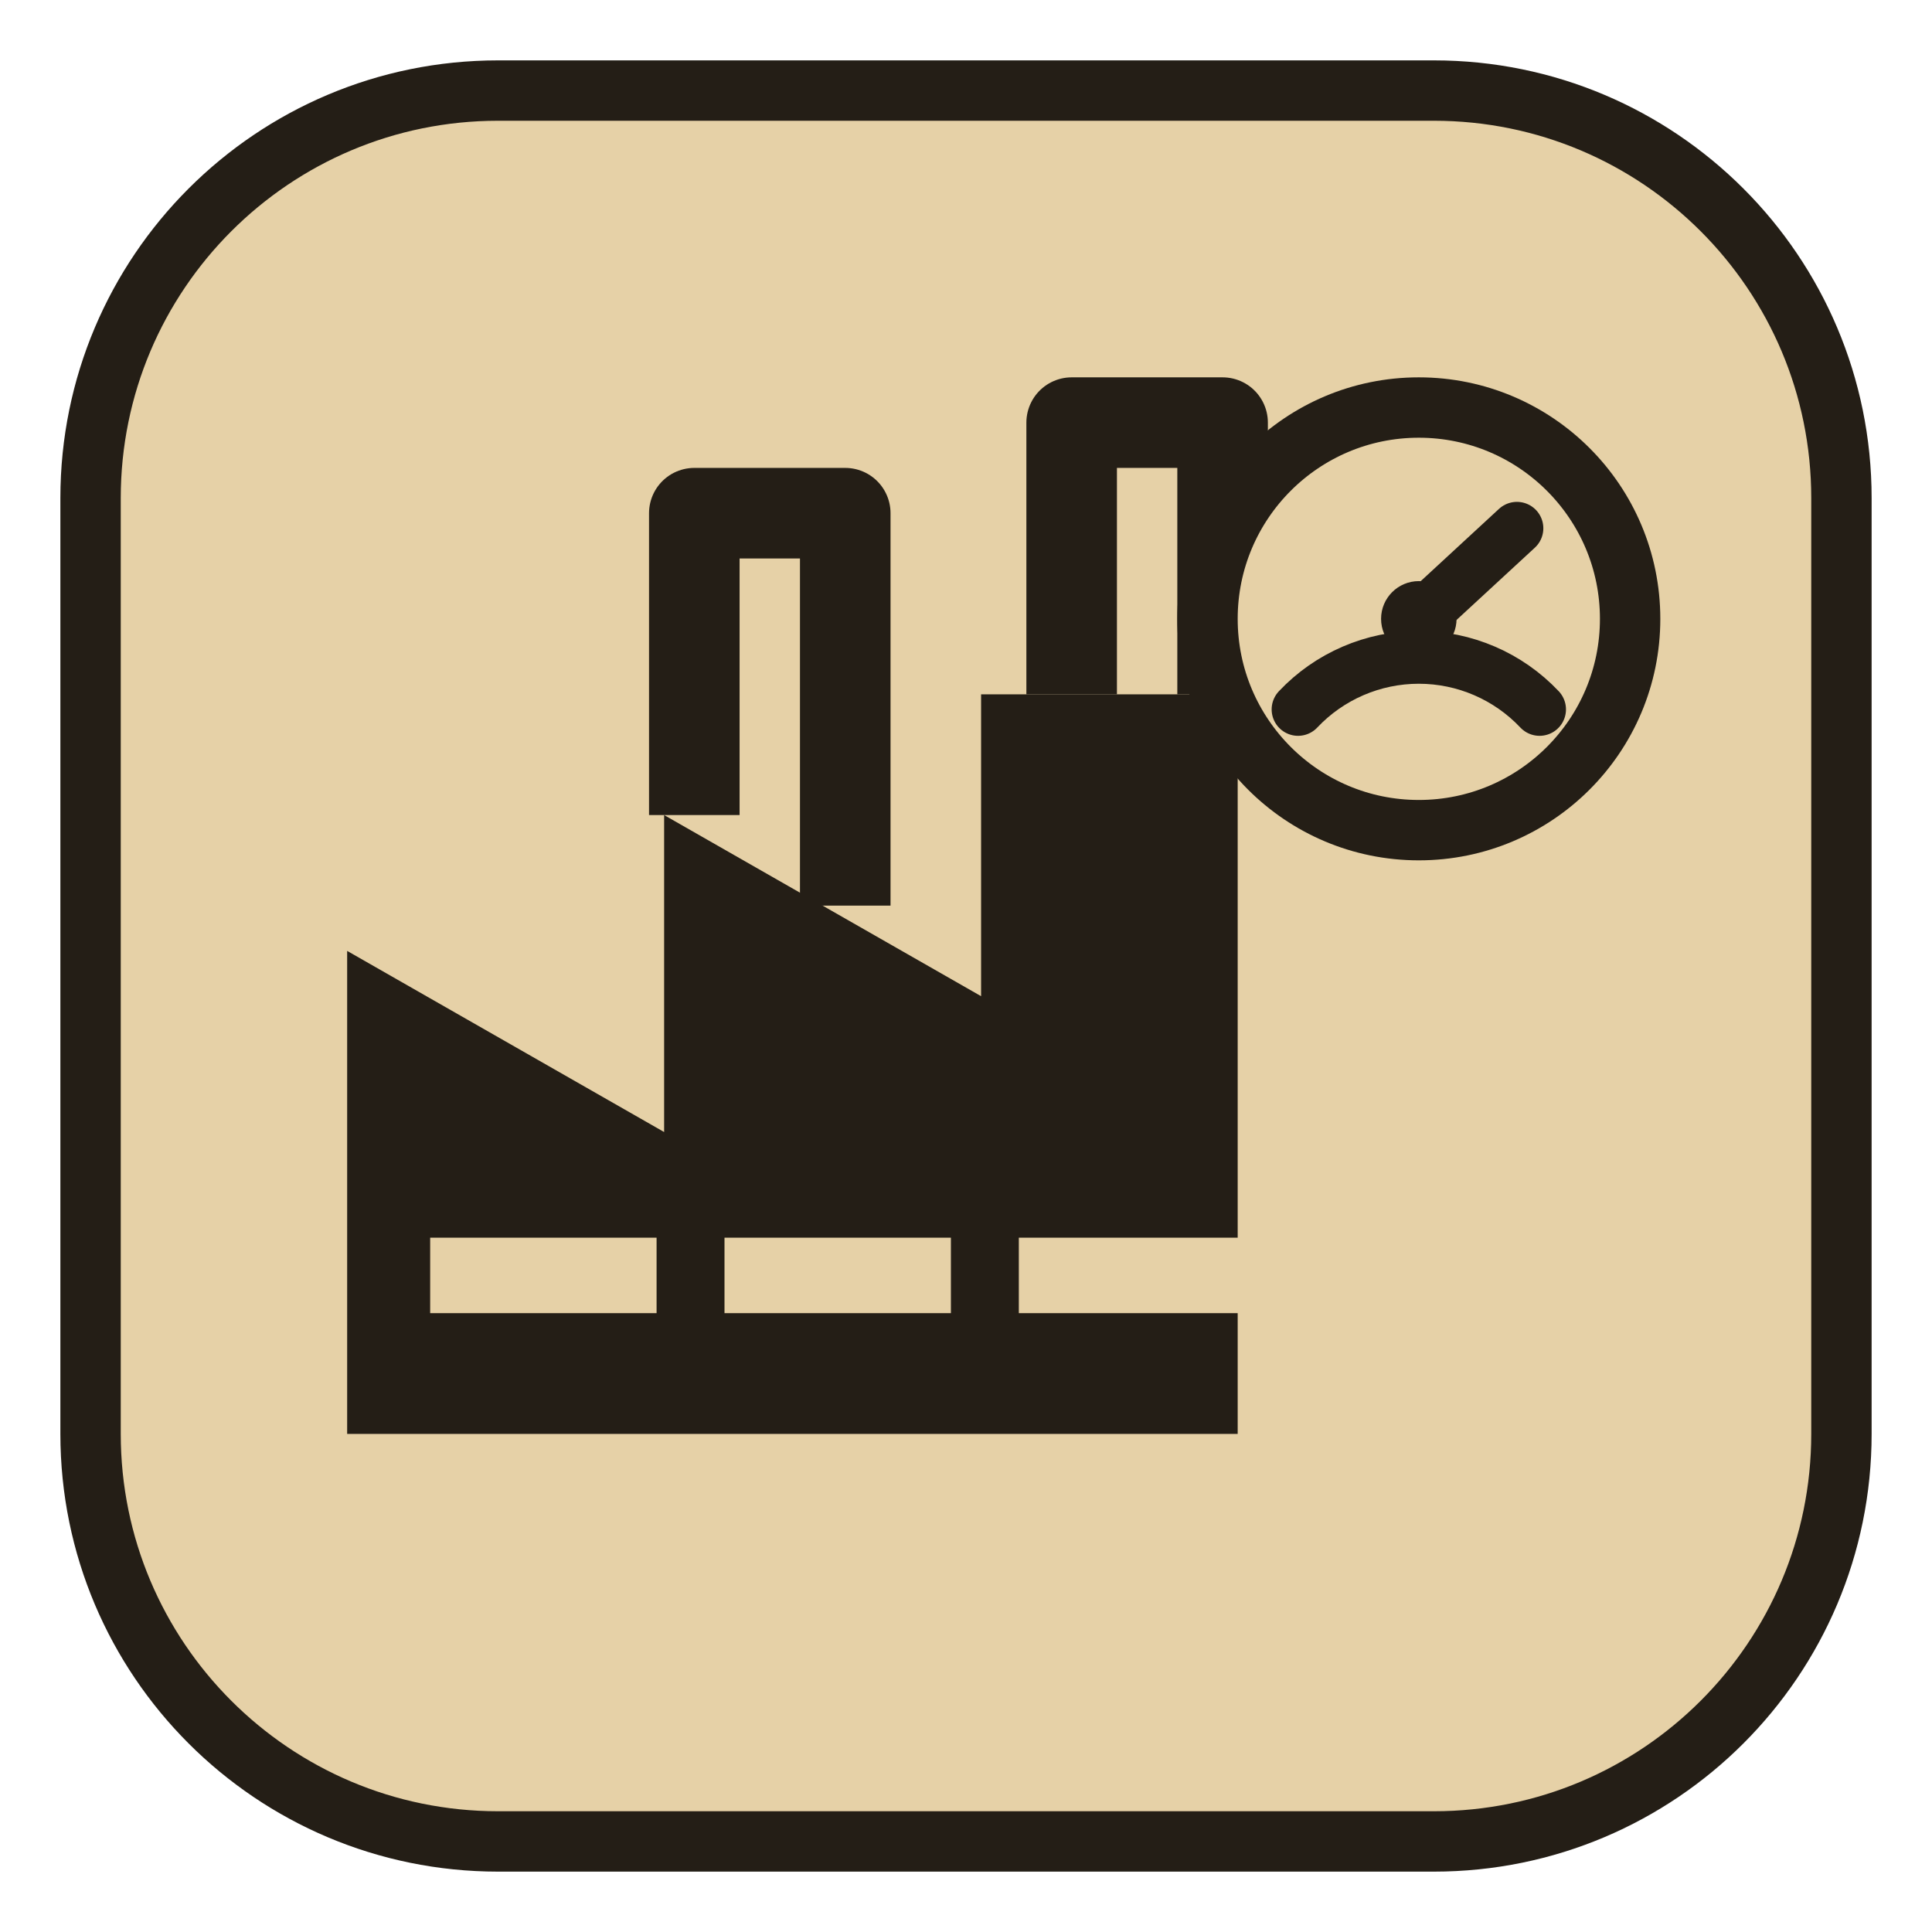
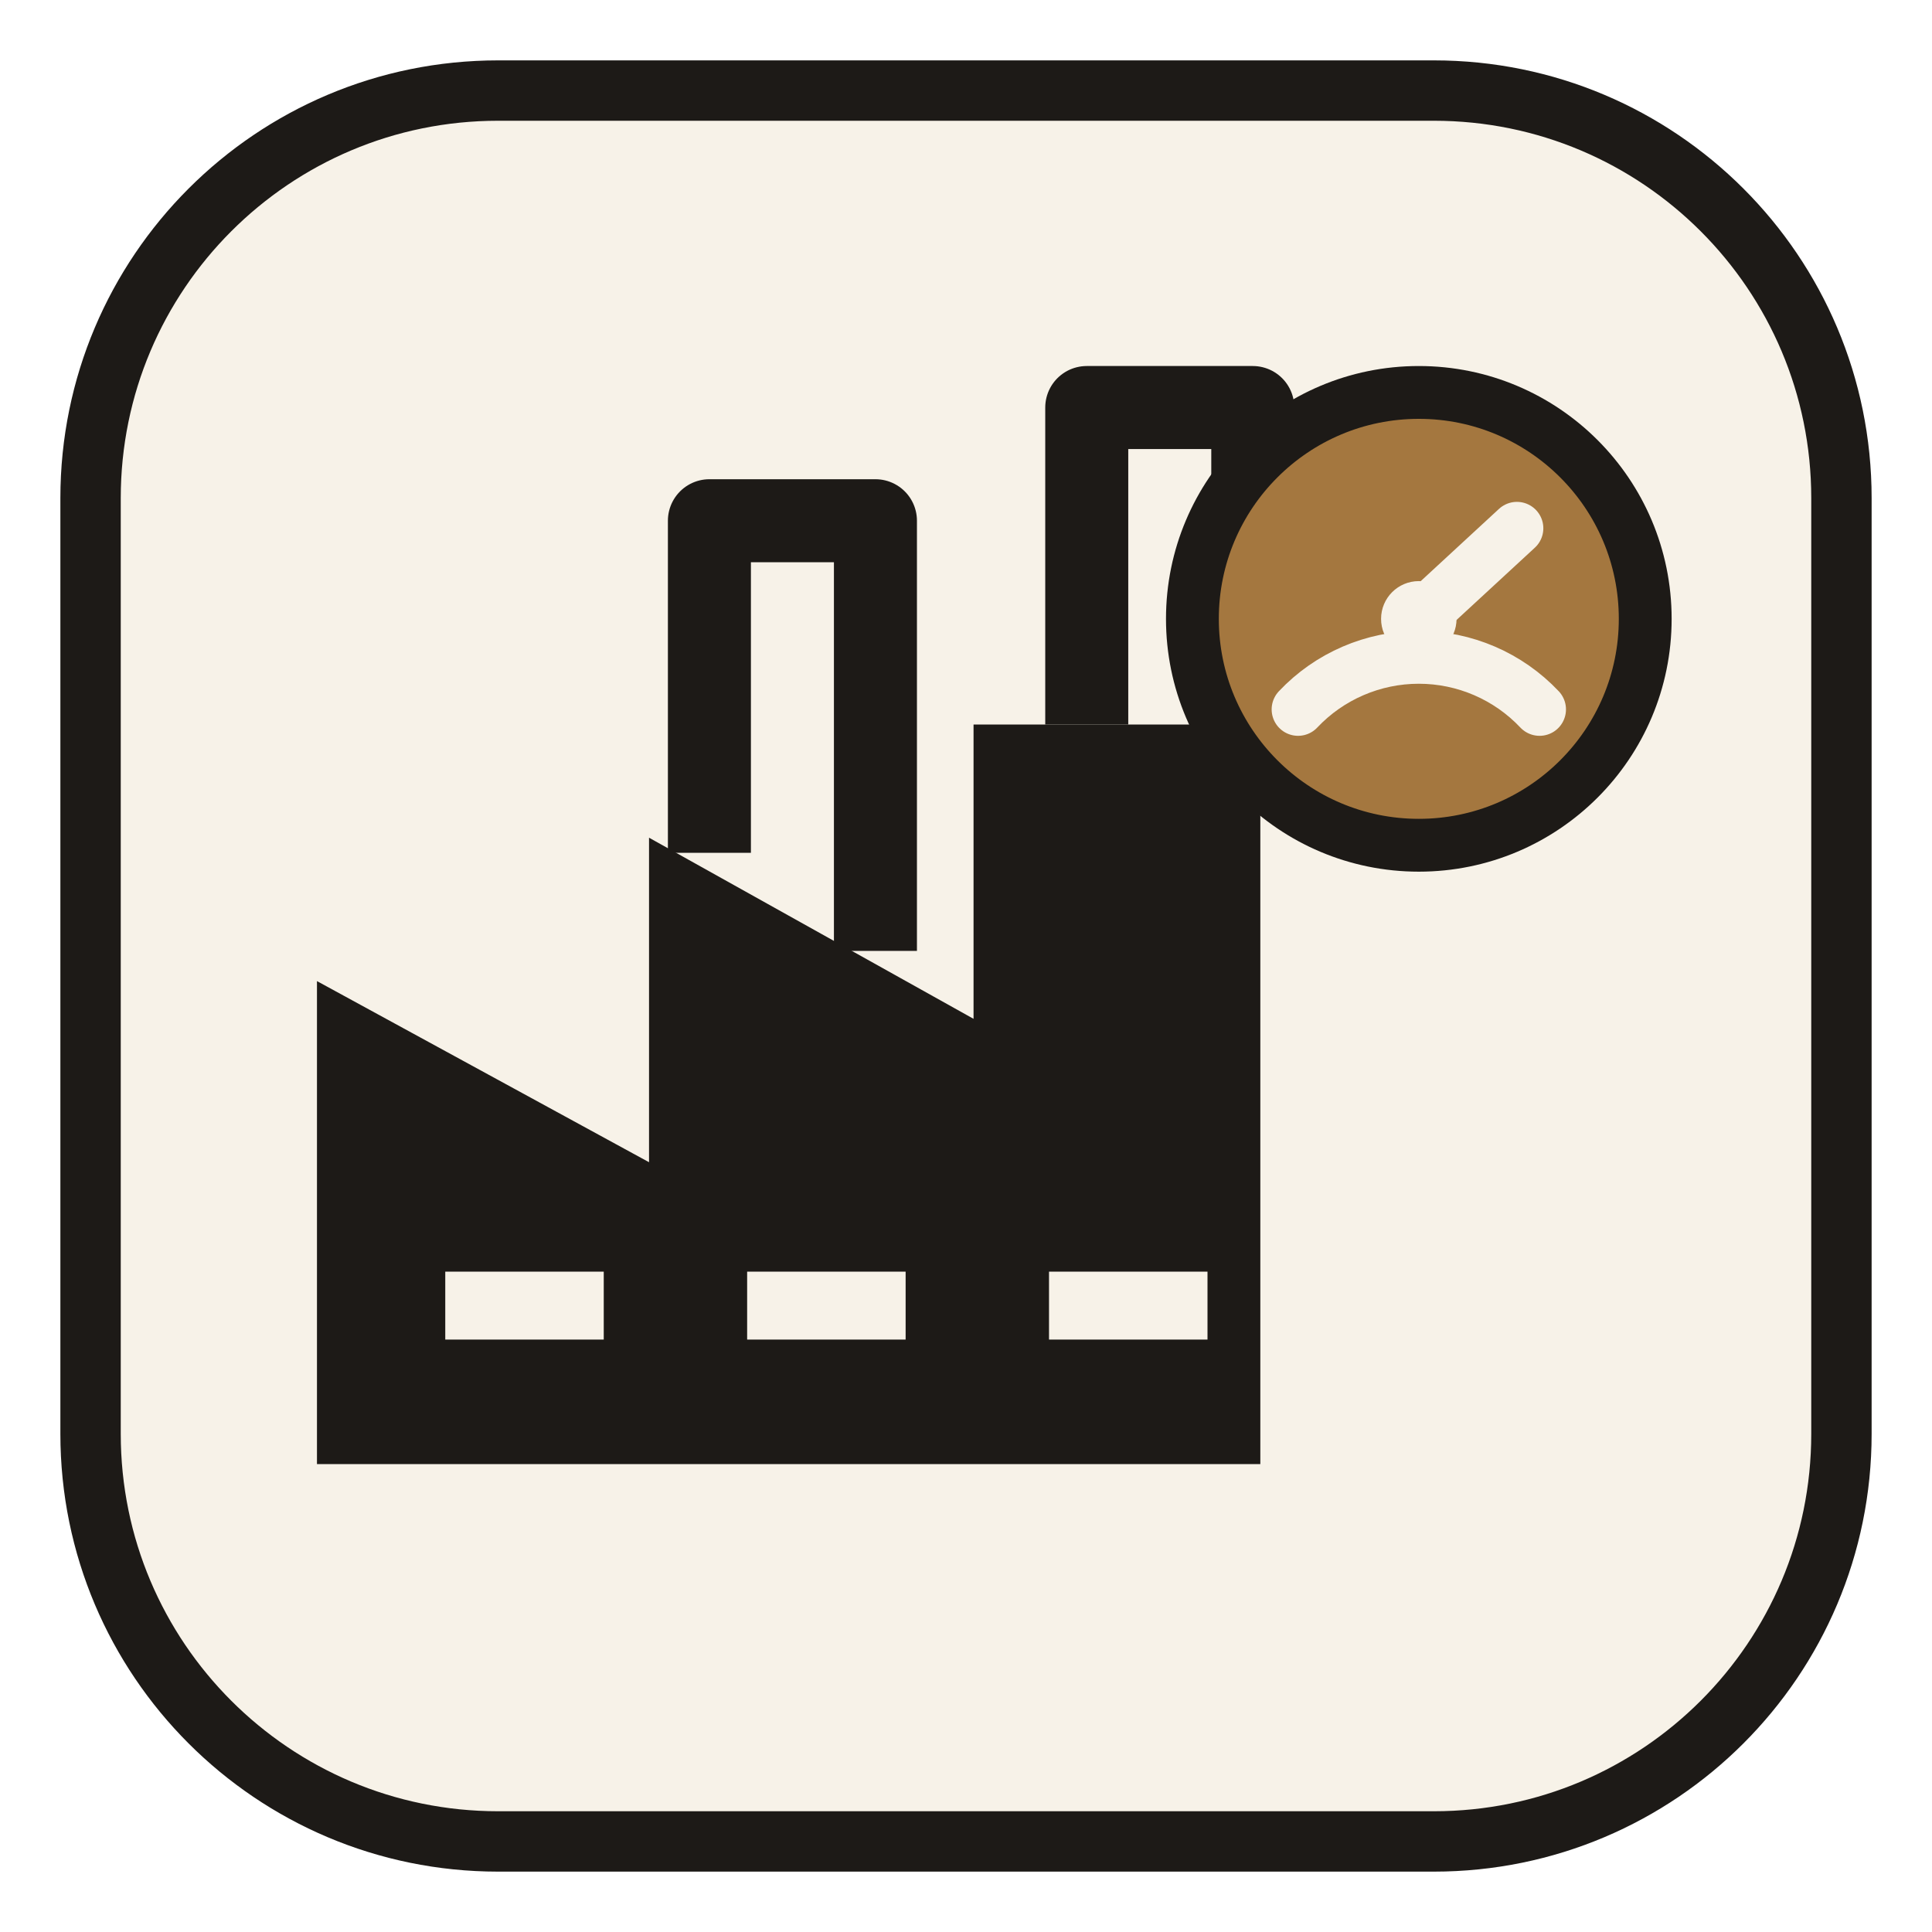
<svg xmlns="http://www.w3.org/2000/svg" width="256" height="256" viewBox="0 0 256 256" role="img" aria-labelledby="title desc">
-   <rect x="12" y="12" width="232" height="232" rx="54" fill="#E6D1A7" stroke="#241E16" stroke-width="8" />
-   <path d="M46 190V126l42 24v-42l42 24V92h34v98H46Z" fill="#241E16" />
-   <path d="M62 169h20M101 169h20M140 169h20" stroke="#E6D1A7" stroke-width="10" stroke-linecap="square" />
-   <path d="M142 92V56h20v36M92 108V68h20v52" fill="none" stroke="#241E16" stroke-width="12" stroke-linejoin="round" />
-   <circle cx="188" cy="82" r="28" fill="#E6D1A7" stroke="#241E16" stroke-width="8" />
-   <path d="M188 82l13-12M172 94a22 22 0 0 1 32 0" fill="none" stroke="#241E16" stroke-width="7" stroke-linecap="round" />
-   <circle cx="188" cy="82" r="5" fill="#241E16" />
+   <rect x="12" y="12" width="232" height="232" rx="54" fill="#F7F2E8" stroke="#1D1A17" stroke-width="8" />
+   <path d="M42 194V130l44 24v-43l43 24V96h38v98H42Z" fill="#1D1A17" />
+   <path d="M59 173h21M99 173h21M139 173h21" stroke="#F7F2E8" stroke-width="9" />
+   <path d="M94 113V69h22v57M144 96V54h22v42" fill="none" stroke="#1D1A17" stroke-width="11" stroke-linejoin="round" />
+   <circle cx="188" cy="82" r="30" fill="#A4773F" stroke="#1D1A17" stroke-width="7" />
+   <path d="M172 94a22 22 0 0 1 32 0M188 82l13-12" fill="none" stroke="#F7F2E8" stroke-width="7" stroke-linecap="round" />
+   <circle cx="188" cy="82" r="5" fill="#F7F2E8" />
</svg>
